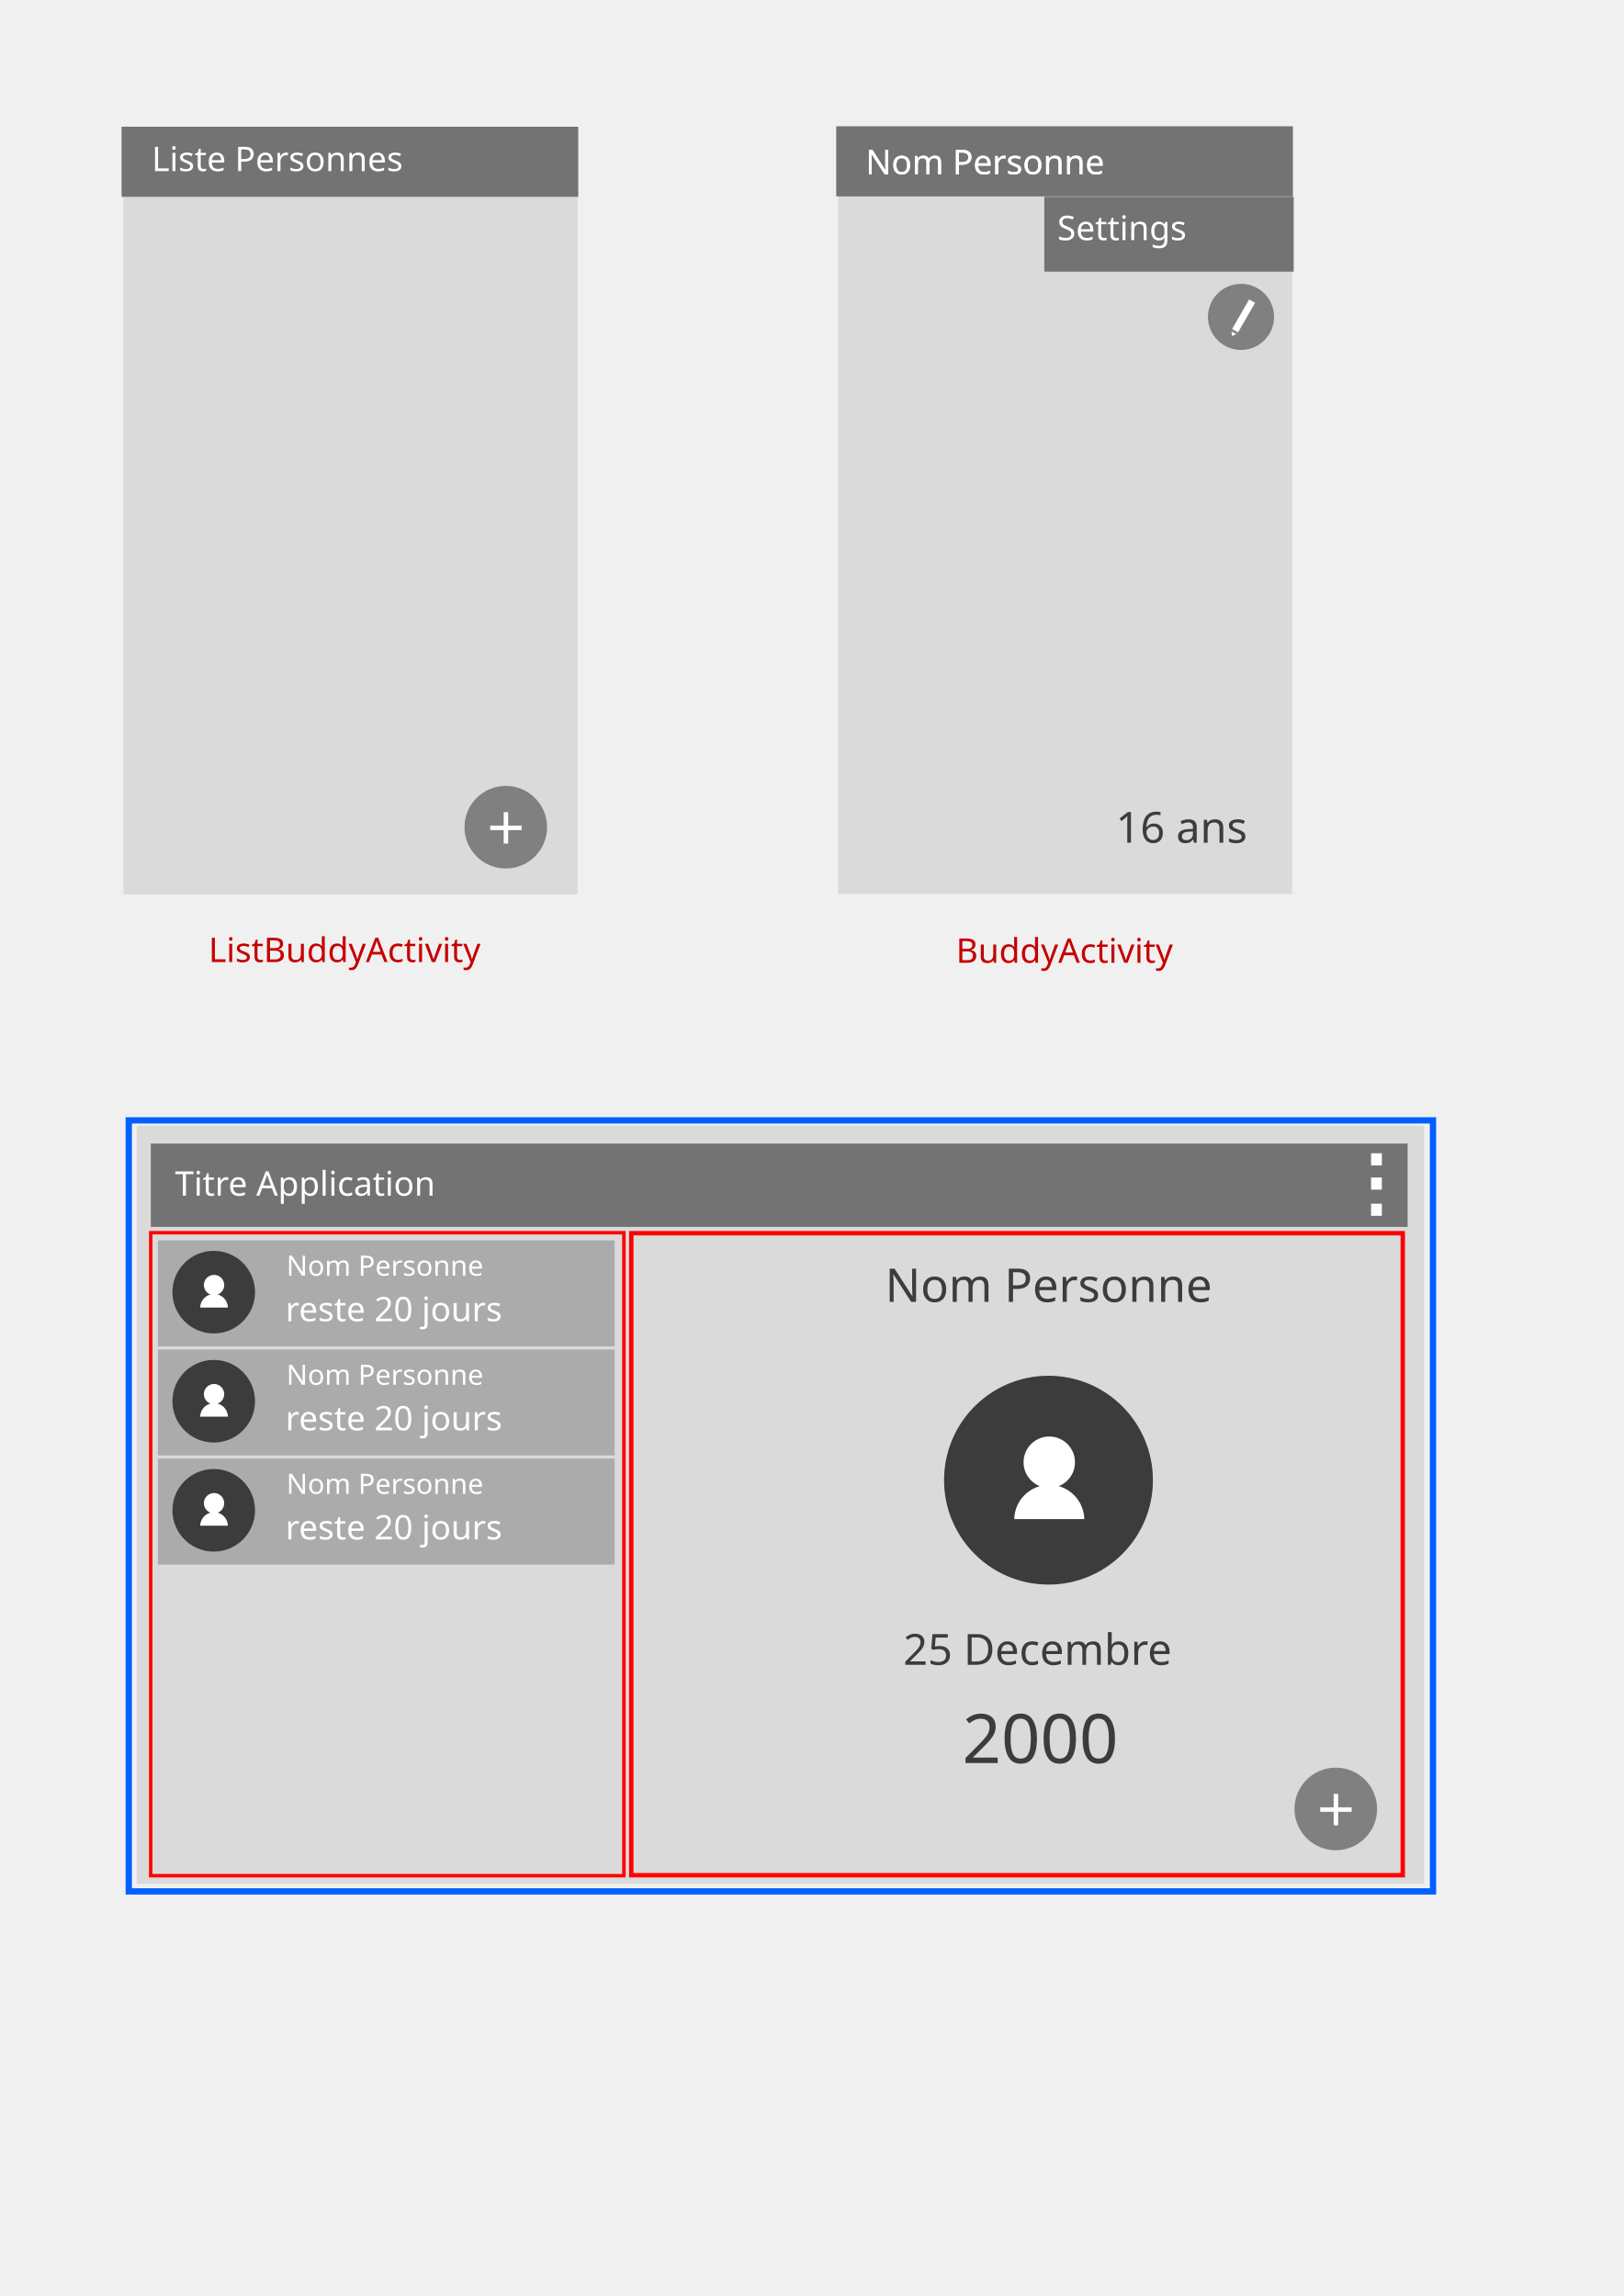
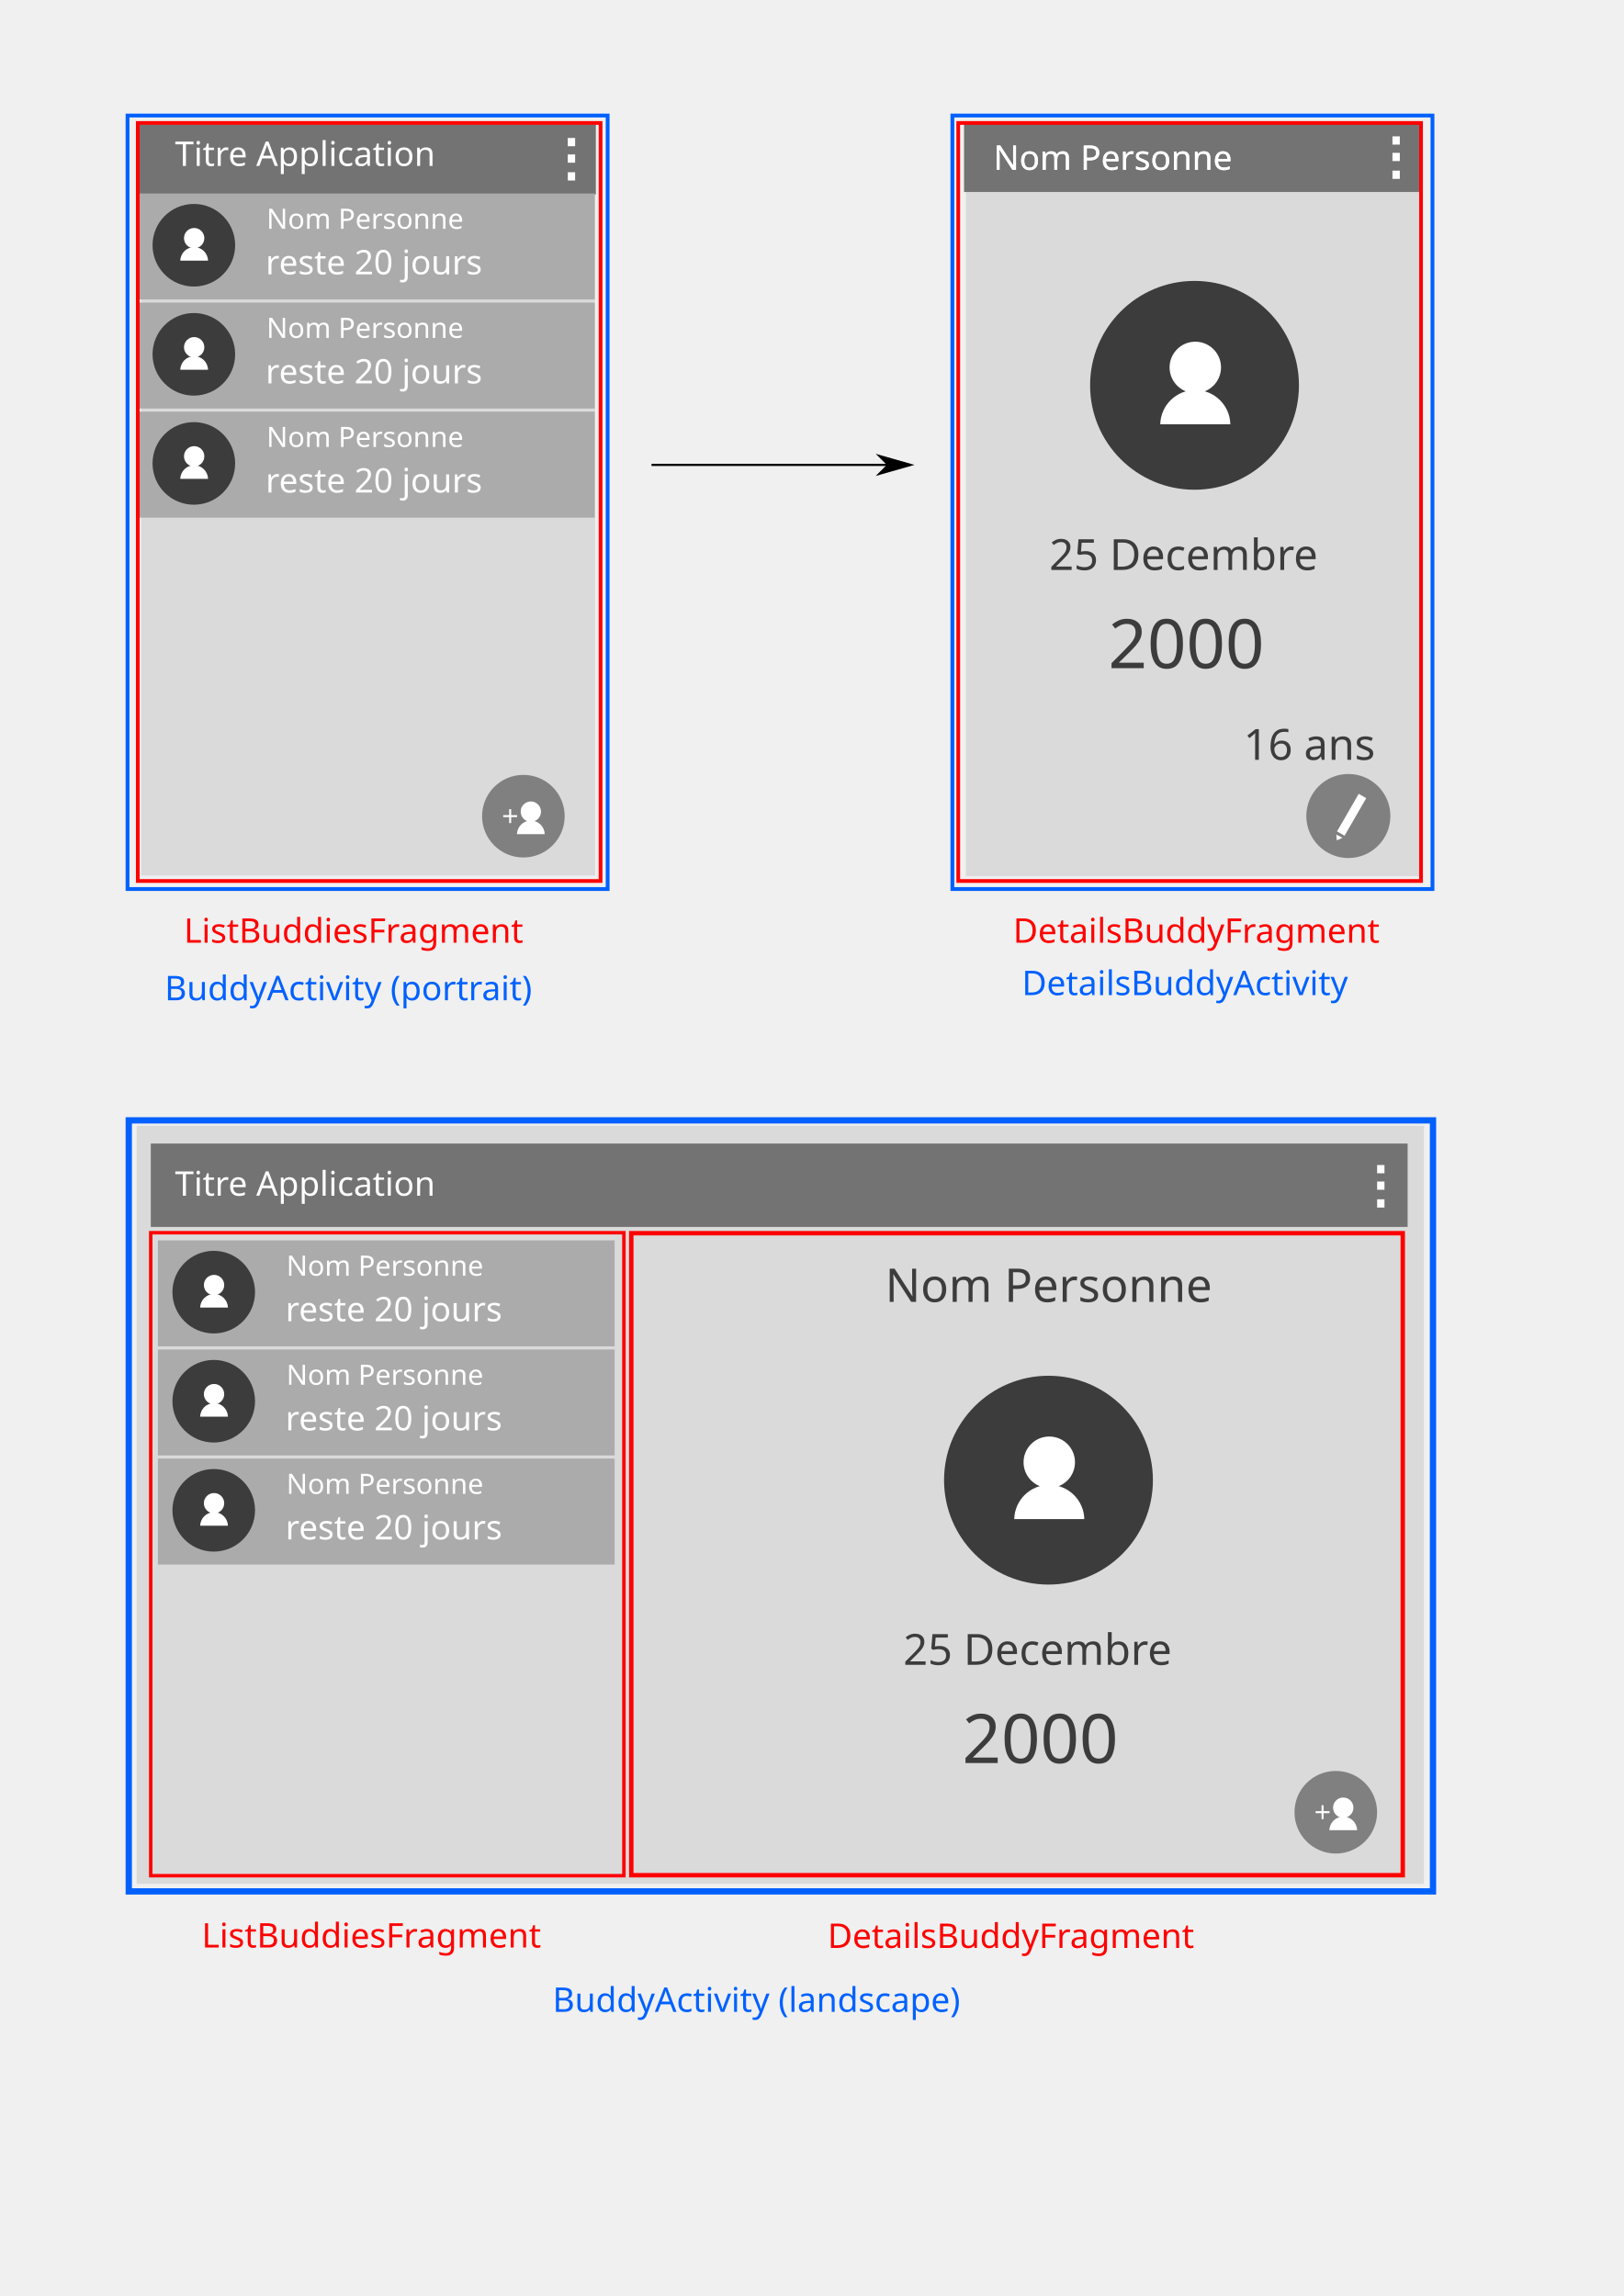
<svg xmlns="http://www.w3.org/2000/svg" width="210mm" height="297mm" viewBox="0 0 744.094 1052.362" id="svg2" version="1.1">
-   <defs id="defs4" />
+   <defs id="defs4">
+     <marker orient="auto" refY="0.0" refX="0.0" id="Arrow1Lend" style="overflow:visible;">
+       <path id="path4386" d="M 0.0,0.0 L 5.0,-5.0 L -12.5,0.0 L 5.0,5.0 L 0.0,0.0 z " style="fill-rule:evenodd;stroke:#000000;stroke-width:1pt;stroke-opacity:1;fill:#000000;fill-opacity:1" transform="scale(0.8) rotate(180) translate(12.5,0)" />
+     </marker>
+   </defs>
  <g id="layer1">
    <rect y="515.971" x="62.629" height="347.492" width="589.929" id="rect4206" style="opacity:1;fill:#dadada;fill-opacity:1;stroke:none;stroke-width:1.6;stroke-linecap:round;stroke-linejoin:round;stroke-miterlimit:4;stroke-dasharray:none;stroke-opacity:1" />
-     <rect style="opacity:1;fill:#dadada;fill-opacity:1;stroke:none;stroke-width:1.6;stroke-linecap:round;stroke-linejoin:round;stroke-miterlimit:4;stroke-dasharray:none;stroke-opacity:1" id="rect4136" width="208.091" height="347.492" x="56.569" y="62.413" />
-     <rect style="opacity:1;fill:#737373;fill-opacity:1;stroke:none;stroke-width:1.6;stroke-linecap:round;stroke-linejoin:round;stroke-miterlimit:4;stroke-dasharray:none;stroke-opacity:1" id="rect4138" width="209.286" height="32.143" x="55.714" y="58.076" />
-     <rect style="opacity:1;fill:#dadada;fill-opacity:1;stroke:none;stroke-width:1.6;stroke-linecap:round;stroke-linejoin:round;stroke-miterlimit:4;stroke-dasharray:none;stroke-opacity:1" id="rect4136-3" width="208.091" height="347.492" x="384.069" y="62.213" />
+     <rect style="opacity:1;fill:#dadada;fill-opacity:1;stroke:none;stroke-width:1.6;stroke-linecap:round;stroke-linejoin:round;stroke-miterlimit:4;stroke-dasharray:none;stroke-opacity:1" id="rect4136" width="208.091" height="343.957" x="64.629" y="57.362" />
+     <rect style="opacity:1;fill:#737373;fill-opacity:1;stroke:none;stroke-width:1.6;stroke-linecap:round;stroke-linejoin:round;stroke-miterlimit:4;stroke-dasharray:none;stroke-opacity:1" id="rect4138" width="209.286" height="32.143" x="63.775" y="57.026" />
+     <rect style="opacity:1;fill:#dadada;fill-opacity:1;stroke:none;stroke-width:1.6;stroke-linecap:round;stroke-linejoin:round;stroke-miterlimit:4;stroke-dasharray:none;stroke-opacity:1" id="rect4136-3" width="208.091" height="341.432" x="442.657" y="60.192" />
    <g id="g4245" transform="translate(-8.08122,518.2083)">
      <circle r="47.857" cy="160.219" cx="488.571" id="path4208" style="opacity:1;fill:#3c3c3c;fill-opacity:1;stroke:none;stroke-width:1.6;stroke-linecap:round;stroke-linejoin:round;stroke-miterlimit:4;stroke-dasharray:none;stroke-opacity:1" />
      <circle r="11.786" cy="152.005" cx="488.929" id="path4210" style="opacity:1;fill:#ffffff;fill-opacity:1;stroke:none;stroke-width:1.6;stroke-linecap:round;stroke-linejoin:round;stroke-miterlimit:4;stroke-dasharray:none;stroke-opacity:1" />
      <path id="circle4212" d="M 488.928,162.361 A 16.071,16.071 0 0 0 472.875,178.076 l 32.111,0 a 16.071,16.071 0 0 0 -16.059,-15.715 z" style="opacity:1;fill:#ffffff;fill-opacity:1;stroke:none;stroke-width:1.6;stroke-linecap:round;stroke-linejoin:round;stroke-miterlimit:4;stroke-dasharray:none;stroke-opacity:1" />
    </g>
-     <rect style="opacity:1;fill:#737373;fill-opacity:1;stroke:none;stroke-width:1.6;stroke-linecap:round;stroke-linejoin:round;stroke-miterlimit:4;stroke-dasharray:none;stroke-opacity:1" id="rect4138-6" width="209.286" height="32.143" x="383.214" y="57.876" />
-     <text xml:space="preserve" style="font-style:normal;font-weight:normal;font-size:15.573px;line-height:125%;font-family:Sans;letter-spacing:0px;word-spacing:0px;fill:#ffffff;fill-opacity:1;stroke:none;stroke-width:1px;stroke-linecap:butt;stroke-linejoin:miter;stroke-opacity:1;" x="396.683" y="79.851" id="text4158">
-       <tspan id="tspan4160" x="396.683" y="79.851">Nom Personne</tspan>
-     </text>
-     <rect style="opacity:1;fill:#737373;fill-opacity:1;stroke:none;stroke-width:1.6;stroke-linecap:round;stroke-linejoin:round;stroke-miterlimit:4;stroke-dasharray:none;stroke-opacity:1" id="rect4162" width="114.286" height="34.286" x="478.571" y="90.219" />
-     <text xml:space="preserve" style="font-style:normal;font-weight:normal;font-size:15.573px;line-height:125%;font-family:Sans;letter-spacing:0px;word-spacing:0px;fill:#ffffff;fill-opacity:1;stroke:none;stroke-width:1px;stroke-linecap:butt;stroke-linejoin:miter;stroke-opacity:1" x="484.505" y="110.071" id="text4158-7">
-       <tspan id="tspan4160-5" x="484.505" y="110.071">Settings</tspan>
+     <rect style="opacity:1;fill:#737373;fill-opacity:1;stroke:none;stroke-width:1.6;stroke-linecap:round;stroke-linejoin:round;stroke-miterlimit:4;stroke-dasharray:none;stroke-opacity:1" id="rect4138-6" width="209.286" height="32.143" x="441.803" y="55.856" />
+     <text xml:space="preserve" style="font-style:normal;font-weight:normal;font-size:15.573px;line-height:125%;font-family:Sans;letter-spacing:0px;word-spacing:0px;fill:#ffffff;fill-opacity:1;stroke:none;stroke-width:1px;stroke-linecap:butt;stroke-linejoin:miter;stroke-opacity:1" x="455.272" y="77.831" id="text4158">
+       <tspan id="tspan4160" x="455.272" y="77.831">Nom Personne</tspan>
    </text>
    <text xml:space="preserve" style="font-style:normal;font-weight:normal;font-size:19.693px;line-height:125%;font-family:Sans;letter-spacing:0px;word-spacing:0px;fill:#3c3c3c;fill-opacity:1;stroke:none;stroke-width:1px;stroke-linecap:butt;stroke-linejoin:miter;stroke-opacity:1" x="413.939" y="763.055" id="text4158-7-3">
      <tspan id="tspan4160-5-5" x="413.939" y="763.055">25 Decembre</tspan>
    </text>
    <text id="text4200" y="808.074" x="440.949" style="font-style:normal;font-weight:normal;font-size:31.268px;line-height:125%;font-family:Sans;letter-spacing:0px;word-spacing:0px;fill:#3c3c3c;fill-opacity:1;stroke:none;stroke-width:1px;stroke-linecap:butt;stroke-linejoin:miter;stroke-opacity:1" xml:space="preserve">
      <tspan y="808.074" x="440.949" id="tspan4202">2000</tspan>
    </text>
-     <text id="text4204" y="386.275" x="511.306" style="font-style:normal;font-weight:normal;font-size:19.693px;line-height:125%;font-family:Sans;letter-spacing:0px;word-spacing:0px;fill:#3c3c3c;fill-opacity:1;stroke:none;stroke-width:1px;stroke-linecap:butt;stroke-linejoin:miter;stroke-opacity:1" xml:space="preserve">
-       <tspan y="386.275" x="511.306" id="tspan4206">16 ans</tspan>
+     <text id="text4204" y="348.255" x="569.895" style="font-style:normal;font-weight:normal;font-size:19.693px;line-height:125%;font-family:Sans;letter-spacing:0px;word-spacing:0px;fill:#3c3c3c;fill-opacity:1;stroke:none;stroke-width:1px;stroke-linecap:butt;stroke-linejoin:miter;stroke-opacity:1" xml:space="preserve">
+       <tspan y="348.255" x="569.895" id="tspan4206">16 ans</tspan>
    </text>
-     <text id="text4217" y="441.28" x="438.112" style="font-style:normal;font-weight:normal;font-size:15.573px;line-height:125%;font-family:Sans;letter-spacing:0px;word-spacing:0px;fill:#c60000;fill-opacity:1;stroke:none;stroke-width:1px;stroke-linecap:butt;stroke-linejoin:miter;stroke-opacity:1" xml:space="preserve">
-       <tspan y="441.28" x="438.112" id="tspan4219">BuddyActivity</tspan>
+     <text id="text4217" y="458.452" x="75.467" style="font-style:normal;font-weight:normal;font-size:15.573px;line-height:125%;font-family:Sans;letter-spacing:0px;word-spacing:0px;fill:#c60000;fill-opacity:1;stroke:none;stroke-width:1px;stroke-linecap:butt;stroke-linejoin:miter;stroke-opacity:1" xml:space="preserve">
+       <tspan y="458.452" x="75.467" id="tspan4219" style="fill:#0061ff;fill-opacity:1">BuddyActivity (portrait)</tspan>
    </text>
-     <text id="text4217-6" y="440.944" x="95.57" style="font-style:normal;font-weight:normal;font-size:15.573px;line-height:125%;font-family:Sans;letter-spacing:0px;word-spacing:0px;fill:#c60000;fill-opacity:1;stroke:none;stroke-width:1px;stroke-linecap:butt;stroke-linejoin:miter;stroke-opacity:1" xml:space="preserve">
-       <tspan y="440.944" x="95.57" id="tspan4219-2">ListBuddyActivity</tspan>
-     </text>
-     <text id="text4239" y="78.422" x="69.54" style="font-style:normal;font-weight:normal;font-size:15.573px;line-height:125%;font-family:Sans;letter-spacing:0px;word-spacing:0px;fill:#ffffff;fill-opacity:1;stroke:none;stroke-width:1px;stroke-linecap:butt;stroke-linejoin:miter;stroke-opacity:1" xml:space="preserve">
-       <tspan y="78.422" x="69.54" id="tspan4241">Liste Personnes</tspan>
+     <text id="text4217-6" y="456.096" x="468.317" style="font-style:normal;font-weight:normal;font-size:15.573px;line-height:125%;font-family:Sans;letter-spacing:0px;word-spacing:0px;fill:#0061ff;fill-opacity:1;stroke:none;stroke-width:1px;stroke-linecap:butt;stroke-linejoin:miter;stroke-opacity:1" xml:space="preserve">
+       <tspan y="456.096" x="468.317" id="tspan4219-2">DetailsBuddyActivity</tspan>
    </text>
    <rect style="opacity:1;fill:#ababab;fill-opacity:1;stroke:none;stroke-width:1.6;stroke-linecap:round;stroke-linejoin:round;stroke-miterlimit:4;stroke-dasharray:none;stroke-opacity:1" id="rect4243" width="209.286" height="48.571" x="72.382" y="568.527" />
    <g id="g4250" transform="matrix(0.3955224,0,0,0.3955224,-95.29279,528.8756)">
      <circle style="opacity:1;fill:#3c3c3c;fill-opacity:1;stroke:none;stroke-width:1.6;stroke-linecap:round;stroke-linejoin:round;stroke-miterlimit:4;stroke-dasharray:none;stroke-opacity:1" id="circle4252" cx="488.571" cy="160.219" r="47.857" />
      <circle style="opacity:1;fill:#ffffff;fill-opacity:1;stroke:none;stroke-width:1.6;stroke-linecap:round;stroke-linejoin:round;stroke-miterlimit:4;stroke-dasharray:none;stroke-opacity:1" id="circle4254" cx="488.929" cy="152.005" r="11.786" />
      <path style="opacity:1;fill:#ffffff;fill-opacity:1;stroke:none;stroke-width:1.6;stroke-linecap:round;stroke-linejoin:round;stroke-miterlimit:4;stroke-dasharray:none;stroke-opacity:1" d="M 488.928,162.361 A 16.071,16.071 0 0 0 472.875,178.076 l 32.111,0 a 16.071,16.071 0 0 0 -16.059,-15.715 z" id="path4256" />
    </g>
    <text id="text4258" y="605.588" x="130.828" style="font-style:normal;font-weight:normal;font-size:15.518px;line-height:125%;font-family:Sans;letter-spacing:0px;word-spacing:0px;fill:#ffffff;fill-opacity:1;stroke:none;stroke-width:1px;stroke-linecap:butt;stroke-linejoin:miter;stroke-opacity:1" xml:space="preserve">
      <tspan y="605.588" x="130.828" id="tspan4260">reste 20 jours</tspan>
    </text>
-     <circle style="opacity:1;fill:#808080;fill-opacity:1;stroke:none;stroke-width:1.6;stroke-linecap:round;stroke-linejoin:round;stroke-miterlimit:4;stroke-dasharray:none;stroke-opacity:1" id="circle4339" cx="231.786" cy="379.148" r="18.929" />
-     <rect style="opacity:1;fill:#ffffff;fill-opacity:1;stroke:none;stroke-width:1.6;stroke-linecap:round;stroke-linejoin:round;stroke-miterlimit:4;stroke-dasharray:none;stroke-opacity:1" id="rect4348" width="2.059" height="14.397" x="230.82" y="372.24" />
-     <rect y="224.65" x="-380.468" height="14.397" width="2.059" id="rect4350" style="opacity:1;fill:#ffffff;fill-opacity:1;stroke:none;stroke-width:1.6;stroke-linecap:round;stroke-linejoin:round;stroke-miterlimit:4;stroke-dasharray:none;stroke-opacity:1" transform="matrix(0,-1,1,0,0,0)" />
+     <circle style="opacity:1;fill:#808080;fill-opacity:1;stroke:none;stroke-width:1.6;stroke-linecap:round;stroke-linejoin:round;stroke-miterlimit:4;stroke-dasharray:none;stroke-opacity:1" id="circle4339" cx="239.847" cy="374.097" r="18.929" />
+     <rect style="opacity:1;fill:#ffffff;fill-opacity:1;stroke:none;stroke-width:1.6;stroke-linecap:round;stroke-linejoin:round;stroke-miterlimit:4;stroke-dasharray:none;stroke-opacity:1" id="rect4348" width="0.912" height="6.379" x="233.333" y="370.875" />
+     <rect y="230.6" x="-374.521" height="6.379" width="0.912" id="rect4350" style="opacity:1;fill:#ffffff;fill-opacity:1;stroke:none;stroke-width:1.6;stroke-linecap:round;stroke-linejoin:round;stroke-miterlimit:4;stroke-dasharray:none;stroke-opacity:1" transform="matrix(0,-1,1,0,0,0)" />
    <text xml:space="preserve" style="font-style:normal;font-weight:normal;font-size:12.855px;line-height:125%;font-family:Sans;letter-spacing:0px;word-spacing:0px;fill:#ffffff;fill-opacity:1;stroke:none;stroke-width:1px;stroke-linecap:butt;stroke-linejoin:miter;stroke-opacity:1" x="131.232" y="584.71" id="text4158-3">
      <tspan id="tspan4160-6" x="131.232" y="584.71">Nom Personne</tspan>
    </text>
    <rect y="618.527" x="72.382" height="48.571" width="209.286" id="rect4214" style="opacity:1;fill:#ababab;fill-opacity:1;stroke:none;stroke-width:1.6;stroke-linecap:round;stroke-linejoin:round;stroke-miterlimit:4;stroke-dasharray:none;stroke-opacity:1" />
    <g transform="matrix(0.3955224,0,0,0.3955224,-95.29279,578.8756)" id="g4216">
      <circle r="47.857" cy="160.219" cx="488.571" id="circle4218" style="opacity:1;fill:#3c3c3c;fill-opacity:1;stroke:none;stroke-width:1.6;stroke-linecap:round;stroke-linejoin:round;stroke-miterlimit:4;stroke-dasharray:none;stroke-opacity:1" />
      <circle r="11.786" cy="152.005" cx="488.929" id="circle4220" style="opacity:1;fill:#ffffff;fill-opacity:1;stroke:none;stroke-width:1.6;stroke-linecap:round;stroke-linejoin:round;stroke-miterlimit:4;stroke-dasharray:none;stroke-opacity:1" />
      <path id="path4222" d="M 488.928,162.361 A 16.071,16.071 0 0 0 472.875,178.076 l 32.111,0 a 16.071,16.071 0 0 0 -16.059,-15.715 z" style="opacity:1;fill:#ffffff;fill-opacity:1;stroke:none;stroke-width:1.6;stroke-linecap:round;stroke-linejoin:round;stroke-miterlimit:4;stroke-dasharray:none;stroke-opacity:1" />
    </g>
    <text xml:space="preserve" style="font-style:normal;font-weight:normal;font-size:15.518px;line-height:125%;font-family:Sans;letter-spacing:0px;word-spacing:0px;fill:#ffffff;fill-opacity:1;stroke:none;stroke-width:1px;stroke-linecap:butt;stroke-linejoin:miter;stroke-opacity:1" x="130.828" y="655.588" id="text4224">
      <tspan id="tspan4226" x="130.828" y="655.588">reste 20 jours</tspan>
    </text>
    <text id="text4228" y="634.71" x="131.232" style="font-style:normal;font-weight:normal;font-size:12.855px;line-height:125%;font-family:Sans;letter-spacing:0px;word-spacing:0px;fill:#ffffff;fill-opacity:1;stroke:none;stroke-width:1px;stroke-linecap:butt;stroke-linejoin:miter;stroke-opacity:1" xml:space="preserve">
      <tspan y="634.71" x="131.232" id="tspan4230">Nom Personne</tspan>
    </text>
    <rect style="opacity:1;fill:#ababab;fill-opacity:1;stroke:none;stroke-width:1.6;stroke-linecap:round;stroke-linejoin:round;stroke-miterlimit:4;stroke-dasharray:none;stroke-opacity:1" id="rect4232" width="209.286" height="48.571" x="72.382" y="668.527" />
    <g id="g4234" transform="matrix(0.3955224,0,0,0.3955224,-95.29279,628.8756)">
      <circle style="opacity:1;fill:#3c3c3c;fill-opacity:1;stroke:none;stroke-width:1.6;stroke-linecap:round;stroke-linejoin:round;stroke-miterlimit:4;stroke-dasharray:none;stroke-opacity:1" id="circle4236" cx="488.571" cy="160.219" r="47.857" />
      <circle style="opacity:1;fill:#ffffff;fill-opacity:1;stroke:none;stroke-width:1.6;stroke-linecap:round;stroke-linejoin:round;stroke-miterlimit:4;stroke-dasharray:none;stroke-opacity:1" id="circle4238" cx="488.929" cy="152.005" r="11.786" />
      <path style="opacity:1;fill:#ffffff;fill-opacity:1;stroke:none;stroke-width:1.6;stroke-linecap:round;stroke-linejoin:round;stroke-miterlimit:4;stroke-dasharray:none;stroke-opacity:1" d="M 488.928,162.361 A 16.071,16.071 0 0 0 472.875,178.076 l 32.111,0 a 16.071,16.071 0 0 0 -16.059,-15.715 z" id="path4240" />
    </g>
    <text id="text4242" y="705.588" x="130.828" style="font-style:normal;font-weight:normal;font-size:15.518px;line-height:125%;font-family:Sans;letter-spacing:0px;word-spacing:0px;fill:#ffffff;fill-opacity:1;stroke:none;stroke-width:1px;stroke-linecap:butt;stroke-linejoin:miter;stroke-opacity:1" xml:space="preserve">
      <tspan y="705.588" x="130.828" id="tspan4244">reste 20 jours</tspan>
    </text>
    <text xml:space="preserve" style="font-style:normal;font-weight:normal;font-size:12.855px;line-height:125%;font-family:Sans;letter-spacing:0px;word-spacing:0px;fill:#ffffff;fill-opacity:1;stroke:none;stroke-width:1px;stroke-linecap:butt;stroke-linejoin:miter;stroke-opacity:1" x="131.232" y="684.71" id="text4246">
      <tspan id="tspan4248" x="131.232" y="684.71">Nom Personne</tspan>
    </text>
-     <circle style="fill:#808080;fill-rule:evenodd;stroke:none;stroke-width:1px;stroke-linecap:butt;stroke-linejoin:miter;stroke-opacity:1;fill-opacity:1" id="path3396" cx="568.716" cy="145.245" r="15.152" />
-     <g id="g4202" transform="matrix(0.6887075,0.3976255,-0.3976255,0.6887075,346.8347,-110.6109)">
+     <circle style="fill:#808080;fill-opacity:1;fill-rule:evenodd;stroke:none;stroke-width:1px;stroke-linecap:butt;stroke-linejoin:miter;stroke-opacity:1" id="path3396" cx="617.912" cy="374.014" r="19.259" />
+     <g id="g4202" transform="matrix(0.8753869,0.5054049,-0.5054049,0.8753869,335.8884,48.80631)">
      <rect y="128.073" x="401.536" height="19.655" width="3.931" id="rect4198" style="fill:#ffffff;fill-opacity:1;stroke:none" />
      <path id="path4200" d="m 401.965,149.143 3.159,-0.126 -1.643,2.274 z" style="fill:#ffffff;fill-opacity:1;fill-rule:evenodd;stroke:none;stroke-width:1px;stroke-linecap:butt;stroke-linejoin:miter;stroke-opacity:1" />
    </g>
    <rect style="opacity:1;fill:#737373;fill-opacity:1;stroke:none;stroke-width:1.6;stroke-linecap:round;stroke-linejoin:round;stroke-miterlimit:4;stroke-dasharray:none;stroke-opacity:1" id="rect4138-3" width="575.971" height="38.204" x="69.103" y="524.143" />
-     <text id="text4223" y="79.851" x="396.683" style="font-style:normal;font-weight:normal;font-size:15.573px;line-height:125%;font-family:Sans;letter-spacing:0px;word-spacing:0px;fill:#ffffff;fill-opacity:1;stroke:none;stroke-width:1px;stroke-linecap:butt;stroke-linejoin:miter;stroke-opacity:1;" xml:space="preserve">
-       <tspan y="79.851" x="396.683" id="tspan4225">Nom Personne</tspan>
+     <text id="text4223" y="77.831" x="455.272" style="font-style:normal;font-weight:normal;font-size:15.573px;line-height:125%;font-family:Sans;letter-spacing:0px;word-spacing:0px;fill:#ffffff;fill-opacity:1;stroke:none;stroke-width:1px;stroke-linecap:butt;stroke-linejoin:miter;stroke-opacity:1" xml:space="preserve">
+       <tspan y="77.831" x="455.272" id="tspan4225">Nom Personne</tspan>
    </text>
    <text id="text4223-5" y="596.712" x="405.667" style="font-style:normal;font-weight:normal;font-size:21.324px;line-height:125%;font-family:Sans;letter-spacing:0px;word-spacing:0px;fill:#3c3c3c;fill-opacity:1;stroke:none;stroke-width:1px;stroke-linecap:butt;stroke-linejoin:miter;stroke-opacity:1" xml:space="preserve">
      <tspan y="596.712" x="405.667" id="tspan4225-3">Nom Personne</tspan>
    </text>
    <text id="text4239-5" y="548.041" x="80.179" style="font-style:normal;font-weight:normal;font-size:15.573px;line-height:125%;font-family:Sans;letter-spacing:0px;word-spacing:0px;fill:#ffffff;fill-opacity:1;stroke:none;stroke-width:1px;stroke-linecap:butt;stroke-linejoin:miter;stroke-opacity:1" xml:space="preserve">
      <tspan y="548.041" x="80.179" id="tspan4241-6">Titre Application</tspan>
    </text>
-     <circle style="opacity:1;fill:#808080;fill-opacity:1;stroke:none;stroke-width:1.6;stroke-linecap:round;stroke-linejoin:round;stroke-miterlimit:4;stroke-dasharray:none;stroke-opacity:1" id="circle4339-2" cx="612.152" cy="829.118" r="18.929" />
-     <rect style="opacity:1;fill:#ffffff;fill-opacity:1;stroke:none;stroke-width:1.6;stroke-linecap:round;stroke-linejoin:round;stroke-miterlimit:4;stroke-dasharray:none;stroke-opacity:1" id="rect4348-9" width="2.059" height="14.397" x="611.186" y="822.21" />
-     <rect y="605.017" x="-830.438" height="14.397" width="2.059" id="rect4350-1" style="opacity:1;fill:#ffffff;fill-opacity:1;stroke:none;stroke-width:1.6;stroke-linecap:round;stroke-linejoin:round;stroke-miterlimit:4;stroke-dasharray:none;stroke-opacity:1" transform="matrix(0,-1,1,0,0,0)" />
-     <rect style="fill:#ffffff;fill-opacity:1;stroke:none" id="rect4290" width="4.949" height="5.556" x="628.315" y="528.598" />
-     <rect y="539.71" x="628.315" height="5.556" width="4.949" id="rect4292" style="fill:#ffffff;fill-opacity:1;stroke:none" />
-     <rect style="fill:#ffffff;fill-opacity:1;stroke:none" id="rect4294" width="4.949" height="5.556" x="628.315" y="551.71" />
+     <g id="g4685">
+       <rect y="533.988" x="631.093" height="3.777" width="3.365" id="rect4290" style="fill:#ffffff;fill-opacity:1;stroke:none" />
+       <rect style="fill:#ffffff;fill-opacity:1;stroke:none" id="rect4292" width="3.365" height="3.777" x="631.093" y="541.542" />
+       <rect y="549.7" x="631.093" height="3.777" width="3.365" id="rect4294" style="fill:#ffffff;fill-opacity:1;stroke:none" />
+     </g>
    <rect style="fill:none;fill-opacity:1;stroke:#ff0000;stroke-width:1.587;stroke-miterlimit:4;stroke-dasharray:none;stroke-opacity:1" id="rect4296" width="216.842" height="294.699" x="69.079" y="565.013" />
    <rect y="565.232" x="289.298" height="294.261" width="353.546" id="rect4298" style="fill:none;fill-opacity:1;stroke:#ff0000;stroke-width:2.025;stroke-miterlimit:4;stroke-dasharray:none;stroke-opacity:1" />
    <rect style="fill:none;fill-opacity:1;stroke:#0061ff;stroke-width:2.885;stroke-miterlimit:4;stroke-dasharray:none;stroke-opacity:1" id="rect4302" width="597.686" height="353.4" x="59.014" y="513.519" />
+     <rect y="52.953" x="58.448" height="354.532" width="220.011" id="rect4209" style="fill:none;fill-opacity:1;stroke:#0061ff;stroke-width:1.753;stroke-miterlimit:4;stroke-dasharray:none;stroke-opacity:1" />
+     <rect y="88.684" x="63.27" height="48.571" width="209.286" id="rect4219" style="opacity:1;fill:#ababab;fill-opacity:1;stroke:none;stroke-width:1.6;stroke-linecap:round;stroke-linejoin:round;stroke-miterlimit:4;stroke-dasharray:none;stroke-opacity:1" />
+     <g transform="matrix(0.3955224,0,0,0.3955224,-104.4045,49.03284)" id="g4221">
+       <circle r="47.857" cy="160.219" cx="488.571" id="circle4223" style="opacity:1;fill:#3c3c3c;fill-opacity:1;stroke:none;stroke-width:1.6;stroke-linecap:round;stroke-linejoin:round;stroke-miterlimit:4;stroke-dasharray:none;stroke-opacity:1" />
+       <circle r="11.786" cy="152.005" cx="488.929" id="circle4225" style="opacity:1;fill:#ffffff;fill-opacity:1;stroke:none;stroke-width:1.6;stroke-linecap:round;stroke-linejoin:round;stroke-miterlimit:4;stroke-dasharray:none;stroke-opacity:1" />
+       <path id="path4227" d="M 488.928,162.361 A 16.071,16.071 0 0 0 472.875,178.076 l 32.111,0 a 16.071,16.071 0 0 0 -16.059,-15.715 z" style="opacity:1;fill:#ffffff;fill-opacity:1;stroke:none;stroke-width:1.6;stroke-linecap:round;stroke-linejoin:round;stroke-miterlimit:4;stroke-dasharray:none;stroke-opacity:1" />
+     </g>
+     <text xml:space="preserve" style="font-style:normal;font-weight:normal;font-size:15.518px;line-height:125%;font-family:Sans;letter-spacing:0px;word-spacing:0px;fill:#ffffff;fill-opacity:1;stroke:none;stroke-width:1px;stroke-linecap:butt;stroke-linejoin:miter;stroke-opacity:1" x="121.716" y="125.746" id="text4229">
+       <tspan id="tspan4231" x="121.716" y="125.746">reste 20 jours</tspan>
+     </text>
+     <text id="text4233" y="104.868" x="122.12" style="font-style:normal;font-weight:normal;font-size:12.855px;line-height:125%;font-family:Sans;letter-spacing:0px;word-spacing:0px;fill:#ffffff;fill-opacity:1;stroke:none;stroke-width:1px;stroke-linecap:butt;stroke-linejoin:miter;stroke-opacity:1" xml:space="preserve">
+       <tspan y="104.868" x="122.12" id="tspan4235">Nom Personne</tspan>
+     </text>
+     <rect style="opacity:1;fill:#ababab;fill-opacity:1;stroke:none;stroke-width:1.6;stroke-linecap:round;stroke-linejoin:round;stroke-miterlimit:4;stroke-dasharray:none;stroke-opacity:1" id="rect4237" width="209.286" height="48.571" x="63.27" y="138.684" />
+     <g id="g4239" transform="matrix(0.3955224,0,0,0.3955224,-104.4045,99.03284)">
+       <circle style="opacity:1;fill:#3c3c3c;fill-opacity:1;stroke:none;stroke-width:1.6;stroke-linecap:round;stroke-linejoin:round;stroke-miterlimit:4;stroke-dasharray:none;stroke-opacity:1" id="circle4241" cx="488.571" cy="160.219" r="47.857" />
+       <circle style="opacity:1;fill:#ffffff;fill-opacity:1;stroke:none;stroke-width:1.6;stroke-linecap:round;stroke-linejoin:round;stroke-miterlimit:4;stroke-dasharray:none;stroke-opacity:1" id="circle4243" cx="488.929" cy="152.005" r="11.786" />
+       <path style="opacity:1;fill:#ffffff;fill-opacity:1;stroke:none;stroke-width:1.6;stroke-linecap:round;stroke-linejoin:round;stroke-miterlimit:4;stroke-dasharray:none;stroke-opacity:1" d="M 488.928,162.361 A 16.071,16.071 0 0 0 472.875,178.076 l 32.111,0 a 16.071,16.071 0 0 0 -16.059,-15.715 z" id="path4245" />
+     </g>
+     <text id="text4247" y="175.746" x="121.716" style="font-style:normal;font-weight:normal;font-size:15.518px;line-height:125%;font-family:Sans;letter-spacing:0px;word-spacing:0px;fill:#ffffff;fill-opacity:1;stroke:none;stroke-width:1px;stroke-linecap:butt;stroke-linejoin:miter;stroke-opacity:1" xml:space="preserve">
+       <tspan y="175.746" x="121.716" id="tspan4249">reste 20 jours</tspan>
+     </text>
+     <text xml:space="preserve" style="font-style:normal;font-weight:normal;font-size:12.855px;line-height:125%;font-family:Sans;letter-spacing:0px;word-spacing:0px;fill:#ffffff;fill-opacity:1;stroke:none;stroke-width:1px;stroke-linecap:butt;stroke-linejoin:miter;stroke-opacity:1" x="122.12" y="154.868" id="text4251">
+       <tspan id="tspan4253" x="122.12" y="154.868">Nom Personne</tspan>
+     </text>
+     <rect y="188.684" x="63.27" height="48.571" width="209.286" id="rect4255" style="opacity:1;fill:#ababab;fill-opacity:1;stroke:none;stroke-width:1.6;stroke-linecap:round;stroke-linejoin:round;stroke-miterlimit:4;stroke-dasharray:none;stroke-opacity:1" />
+     <circle style="opacity:1;fill:#3c3c3c;fill-opacity:1;stroke:none;stroke-width:1.6;stroke-linecap:round;stroke-linejoin:round;stroke-miterlimit:4;stroke-dasharray:none;stroke-opacity:1" id="circle4259" cx="88.836" cy="212.403" r="18.929" />
+     <circle style="opacity:1;fill:#ffffff;fill-opacity:1;stroke:none;stroke-width:1.6;stroke-linecap:round;stroke-linejoin:round;stroke-miterlimit:4;stroke-dasharray:none;stroke-opacity:1" id="circle4261" cx="88.978" cy="209.154" r="4.662" />
+     <path style="opacity:1;fill:#ffffff;fill-opacity:1;stroke:none;stroke-width:1.6;stroke-linecap:round;stroke-linejoin:round;stroke-miterlimit:4;stroke-dasharray:none;stroke-opacity:1" d="m 88.977,213.25 a 6.357,6.357 0 0 0 -6.349,6.216 l 12.701,0 a 6.357,6.357 0 0 0 -6.352,-6.216 z" id="path4263" />
+     <circle r="4.662" cy="372.011" cx="243.263" id="circle4273" style="opacity:1;fill:#ffffff;fill-opacity:1;stroke:none;stroke-width:1.6;stroke-linecap:round;stroke-linejoin:round;stroke-miterlimit:4;stroke-dasharray:none;stroke-opacity:1" />
+     <path id="path4275" d="m 243.263,376.108 a 6.357,6.357 0 0 0 -6.349,6.216 l 12.701,0 a 6.357,6.357 0 0 0 -6.352,-6.216 z" style="opacity:1;fill:#ffffff;fill-opacity:1;stroke:none;stroke-width:1.6;stroke-linecap:round;stroke-linejoin:round;stroke-miterlimit:4;stroke-dasharray:none;stroke-opacity:1" />
+     <text xml:space="preserve" style="font-style:normal;font-weight:normal;font-size:15.518px;line-height:125%;font-family:Sans;letter-spacing:0px;word-spacing:0px;fill:#ffffff;fill-opacity:1;stroke:none;stroke-width:1px;stroke-linecap:butt;stroke-linejoin:miter;stroke-opacity:1" x="121.716" y="225.746" id="text4265">
+       <tspan id="tspan4267" x="121.716" y="225.746">reste 20 jours</tspan>
+     </text>
+     <text id="text4269" y="204.868" x="122.12" style="font-style:normal;font-weight:normal;font-size:12.855px;line-height:125%;font-family:Sans;letter-spacing:0px;word-spacing:0px;fill:#ffffff;fill-opacity:1;stroke:none;stroke-width:1px;stroke-linecap:butt;stroke-linejoin:miter;stroke-opacity:1" xml:space="preserve">
+       <tspan y="204.868" x="122.12" id="tspan4271">Nom Personne</tspan>
+     </text>
+     <circle style="opacity:1;fill:#808080;fill-opacity:1;stroke:none;stroke-width:1.6;stroke-linecap:round;stroke-linejoin:round;stroke-miterlimit:4;stroke-dasharray:none;stroke-opacity:1" id="circle4339-3" cx="612.152" cy="830.634" r="18.929" />
+     <rect style="opacity:1;fill:#ffffff;fill-opacity:1;stroke:none;stroke-width:1.6;stroke-linecap:round;stroke-linejoin:round;stroke-miterlimit:4;stroke-dasharray:none;stroke-opacity:1" id="rect4348-6" width="0.912" height="6.379" x="605.639" y="827.412" />
+     <rect y="602.906" x="-831.057" height="6.379" width="0.912" id="rect4350-7" style="opacity:1;fill:#ffffff;fill-opacity:1;stroke:none;stroke-width:1.6;stroke-linecap:round;stroke-linejoin:round;stroke-miterlimit:4;stroke-dasharray:none;stroke-opacity:1" transform="matrix(0,-1,1,0,0,0)" />
+     <circle r="4.662" cy="828.548" cx="615.569" id="circle4273-5" style="opacity:1;fill:#ffffff;fill-opacity:1;stroke:none;stroke-width:1.6;stroke-linecap:round;stroke-linejoin:round;stroke-miterlimit:4;stroke-dasharray:none;stroke-opacity:1" />
+     <path id="path4275-3" d="m 615.569,832.644 a 6.357,6.357 0 0 0 -6.349,6.216 l 12.701,0 a 6.357,6.357 0 0 0 -6.352,-6.216 z" style="opacity:1;fill:#ffffff;fill-opacity:1;stroke:none;stroke-width:1.6;stroke-linecap:round;stroke-linejoin:round;stroke-miterlimit:4;stroke-dasharray:none;stroke-opacity:1" />
+     <g id="g4245-5" transform="translate(58.84137,16.39321)">
+       <circle r="47.857" cy="160.219" cx="488.571" id="path4208-6" style="opacity:1;fill:#3c3c3c;fill-opacity:1;stroke:none;stroke-width:1.6;stroke-linecap:round;stroke-linejoin:round;stroke-miterlimit:4;stroke-dasharray:none;stroke-opacity:1" />
+       <circle r="11.786" cy="152.005" cx="488.929" id="path4210-2" style="opacity:1;fill:#ffffff;fill-opacity:1;stroke:none;stroke-width:1.6;stroke-linecap:round;stroke-linejoin:round;stroke-miterlimit:4;stroke-dasharray:none;stroke-opacity:1" />
+       <path id="circle4212-9" d="M 488.928,162.361 A 16.071,16.071 0 0 0 472.875,178.076 l 32.111,0 a 16.071,16.071 0 0 0 -16.059,-15.715 z" style="opacity:1;fill:#ffffff;fill-opacity:1;stroke:none;stroke-width:1.6;stroke-linecap:round;stroke-linejoin:round;stroke-miterlimit:4;stroke-dasharray:none;stroke-opacity:1" />
+     </g>
+     <text xml:space="preserve" style="font-style:normal;font-weight:normal;font-size:19.693px;line-height:125%;font-family:Sans;letter-spacing:0px;word-spacing:0px;fill:#3c3c3c;fill-opacity:1;stroke:none;stroke-width:1px;stroke-linecap:butt;stroke-linejoin:miter;stroke-opacity:1" x="480.862" y="261.24" id="text4158-7-3-1">
+       <tspan id="tspan4160-5-5-2" x="480.862" y="261.24">25 Decembre</tspan>
+     </text>
+     <text id="text4200-7" y="306.259" x="507.871" style="font-style:normal;font-weight:normal;font-size:31.268px;line-height:125%;font-family:Sans;letter-spacing:0px;word-spacing:0px;fill:#3c3c3c;fill-opacity:1;stroke:none;stroke-width:1px;stroke-linecap:butt;stroke-linejoin:miter;stroke-opacity:1" xml:space="preserve">
+       <tspan y="306.259" x="507.871" id="tspan4202-0">2000</tspan>
+     </text>
+     <rect y="56.357" x="63.138" height="347.439" width="212.082" id="rect4351" style="fill:none;fill-opacity:1;stroke:#ff0000;stroke-width:1.704;stroke-miterlimit:4;stroke-dasharray:none;stroke-opacity:1" />
+     <rect style="fill:none;fill-opacity:1;stroke:#ff0000;stroke-width:1.704;stroke-miterlimit:4;stroke-dasharray:none;stroke-opacity:1" id="rect4353" width="212.082" height="347.439" x="439.138" y="56.357" />
+     <text xml:space="preserve" style="font-style:normal;font-weight:normal;font-size:15.573px;line-height:125%;font-family:Sans;letter-spacing:0px;word-spacing:0px;fill:#c60000;fill-opacity:1;stroke:none;stroke-width:1px;stroke-linecap:butt;stroke-linejoin:miter;stroke-opacity:1" x="253.254" y="922.112" id="text4355">
+       <tspan style="fill:#0061ff;fill-opacity:1" id="tspan4357" x="253.254" y="922.112">BuddyActivity (landscape)</tspan>
+     </text>
+     <rect style="fill:none;fill-opacity:1;stroke:#0061ff;stroke-width:1.753;stroke-miterlimit:4;stroke-dasharray:none;stroke-opacity:1" id="rect4359" width="220.011" height="354.532" x="436.448" y="52.953" />
+     <text xml:space="preserve" style="font-style:normal;font-weight:normal;font-size:15.573px;line-height:125%;font-family:Sans;letter-spacing:0px;word-spacing:0px;fill:#ff0000;fill-opacity:1;stroke:none;stroke-width:1px;stroke-linecap:butt;stroke-linejoin:miter;stroke-opacity:1;" x="464.276" y="432.096" id="text4361">
+       <tspan id="tspan4363" x="464.276" y="432.096">DetailsBuddyFragment</tspan>
+     </text>
+     <text id="text4365" y="432.096" x="84.276" style="font-style:normal;font-weight:normal;font-size:15.573px;line-height:125%;font-family:Sans;letter-spacing:0px;word-spacing:0px;fill:#ff0000;fill-opacity:1;stroke:none;stroke-width:1px;stroke-linecap:butt;stroke-linejoin:miter;stroke-opacity:1" xml:space="preserve">
+       <tspan y="432.096" x="84.276" id="tspan4367">ListBuddiesFragment</tspan>
+     </text>
+     <text xml:space="preserve" style="font-style:normal;font-weight:normal;font-size:15.573px;line-height:125%;font-family:Sans;letter-spacing:0px;word-spacing:0px;fill:#ff0000;fill-opacity:1;stroke:none;stroke-width:1px;stroke-linecap:butt;stroke-linejoin:miter;stroke-opacity:1" x="92.45" y="892.637" id="text4369">
+       <tspan id="tspan4371" x="92.45" y="892.637">ListBuddiesFragment</tspan>
+     </text>
+     <text id="text4373" y="892.811" x="379.276" style="font-style:normal;font-weight:normal;font-size:15.573px;line-height:125%;font-family:Sans;letter-spacing:0px;word-spacing:0px;fill:#ff0000;fill-opacity:1;stroke:none;stroke-width:1px;stroke-linecap:butt;stroke-linejoin:miter;stroke-opacity:1" xml:space="preserve">
+       <tspan y="892.811" x="379.276" id="tspan4375">DetailsBuddyFragment</tspan>
+     </text>
+     <path style="fill:none;fill-rule:evenodd;stroke:#000000;stroke-width:1px;stroke-linecap:butt;stroke-linejoin:miter;stroke-opacity:1;marker-end:url(#Arrow1Lend)" d="m 298.571,213.077 118.571,0" id="path4377" />
+     <g id="g4690" transform="translate(7.030458,-471.4949)">
+       <rect style="fill:#ffffff;fill-opacity:1;stroke:none" id="rect4692" width="3.365" height="3.777" x="631.093" y="533.988" />
+       <rect y="541.542" x="631.093" height="3.777" width="3.365" id="rect4694" style="fill:#ffffff;fill-opacity:1;stroke:none" />
+       <rect style="fill:#ffffff;fill-opacity:1;stroke:none" id="rect4696" width="3.365" height="3.777" x="631.093" y="549.7" />
+     </g>
+     <g transform="translate(-370.8929,-470.75)" id="g4698">
+       <rect y="533.988" x="631.093" height="3.777" width="3.365" id="rect4700" style="fill:#ffffff;fill-opacity:1;stroke:none" />
+       <rect style="fill:#ffffff;fill-opacity:1;stroke:none" id="rect4702" width="3.365" height="3.777" x="631.093" y="541.542" />
+       <rect y="549.7" x="631.093" height="3.777" width="3.365" id="rect4704" style="fill:#ffffff;fill-opacity:1;stroke:none" />
+     </g>
+     <text xml:space="preserve" style="font-style:normal;font-weight:normal;font-size:15.573px;line-height:125%;font-family:Sans;letter-spacing:0px;word-spacing:0px;fill:#ffffff;fill-opacity:1;stroke:none;stroke-width:1px;stroke-linecap:butt;stroke-linejoin:miter;stroke-opacity:1" x="80.179" y="76.041" id="text4706">
+       <tspan id="tspan4708" x="80.179" y="76.041">Titre Application</tspan>
+     </text>
  </g>
</svg>
